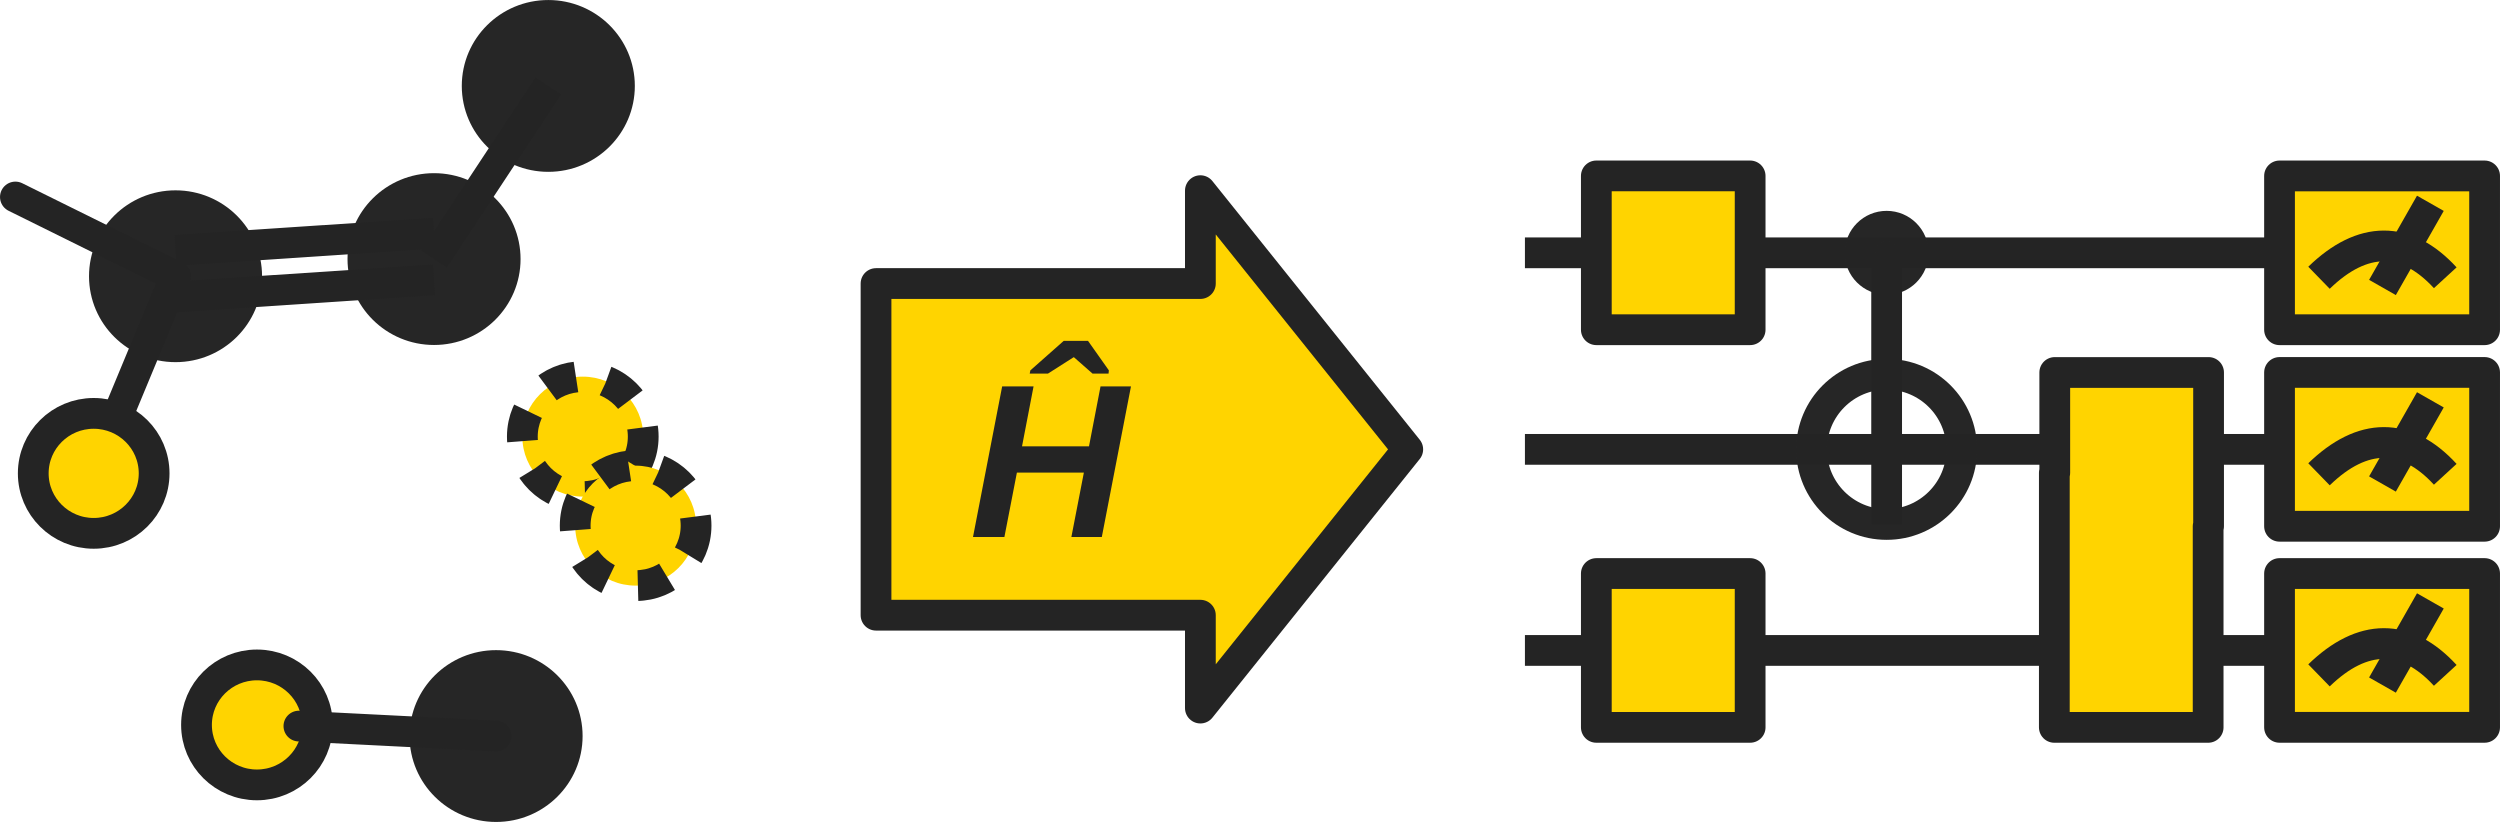
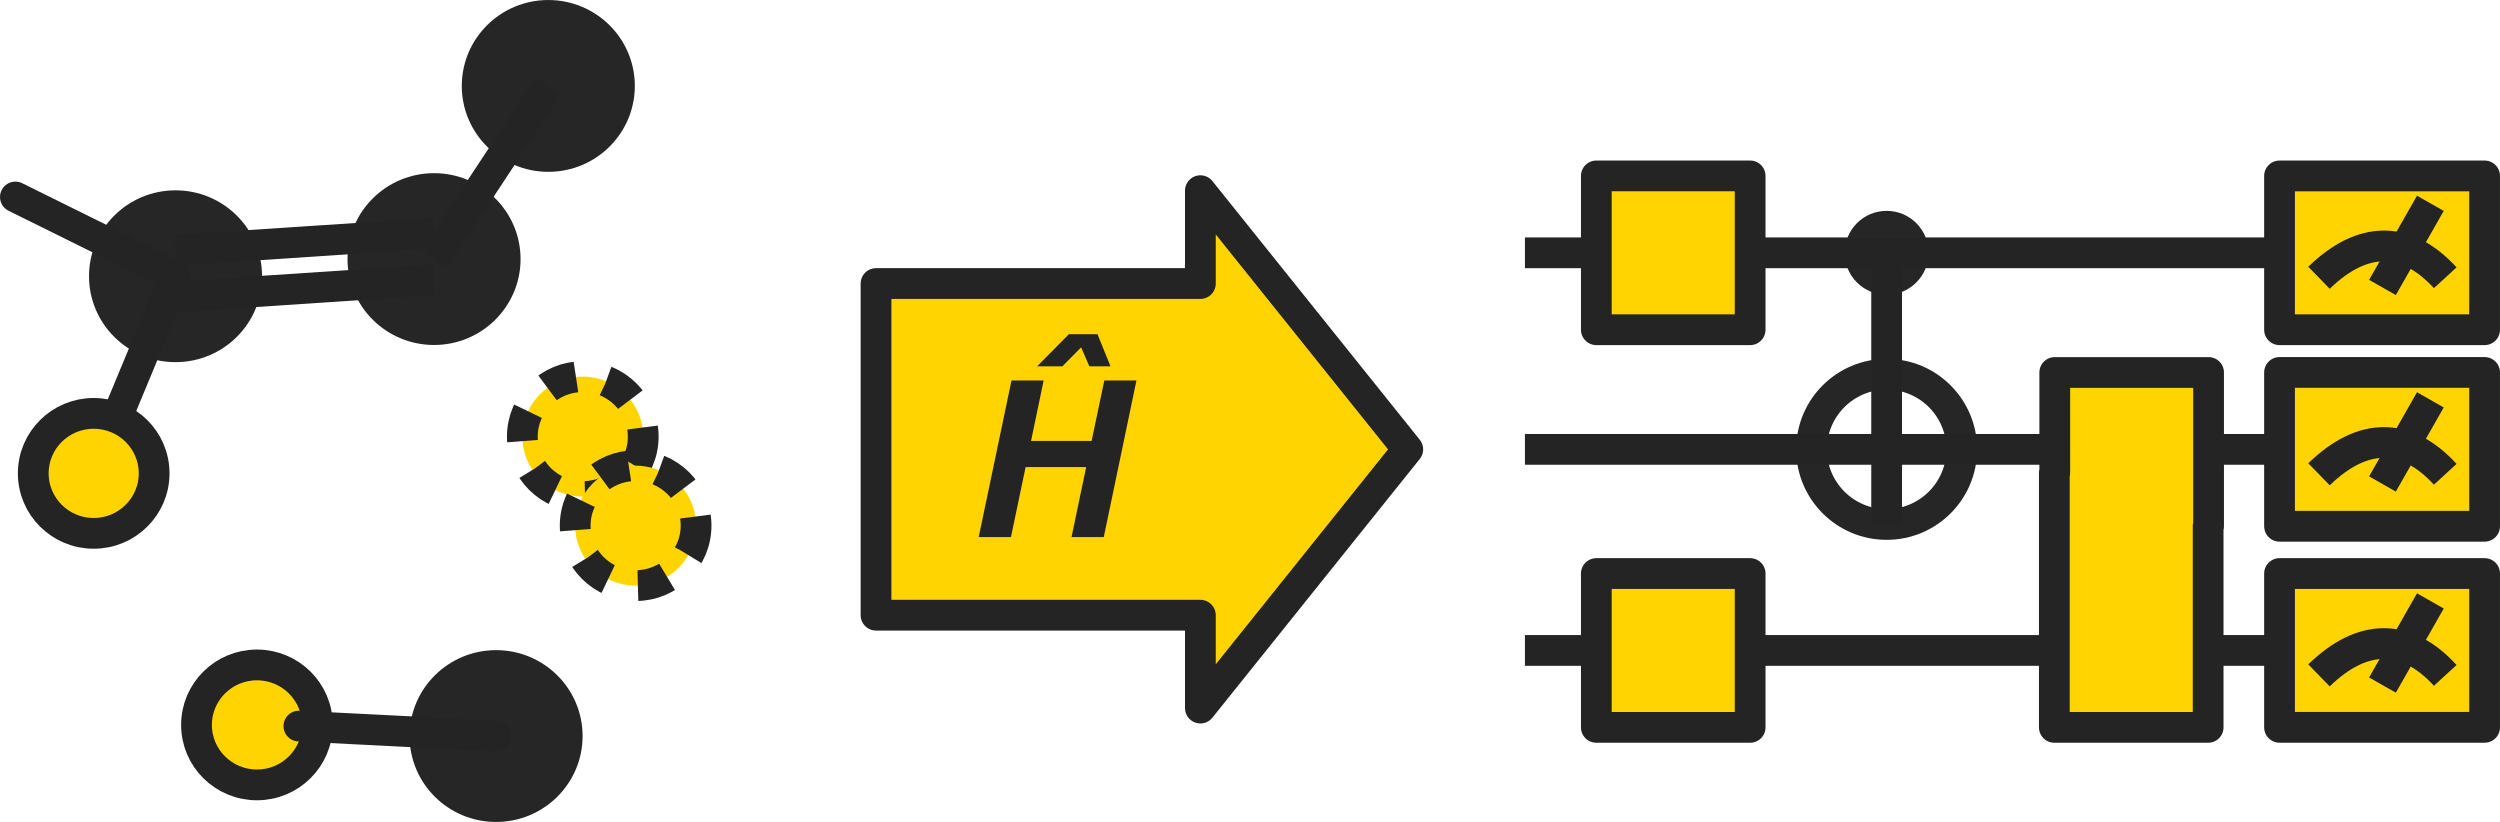
<svg xmlns="http://www.w3.org/2000/svg" width="500" height="164.389" viewBox="0 0 132.292 43.495" version="1.1" id="svg5">
  <defs id="defs2">
    <marker orient="auto" refY="0" refX="0" id="marker1922" style="overflow:visible">
      <path id="path1920" style="fill:#242424;fill-opacity:1;fill-rule:evenodd;stroke:#242424;stroke-width:0.625;stroke-linejoin:round;stroke-opacity:1" d="M 8.719,4.034 -2.207,0.016 8.719,-4.002 c -1.745,2.372 -1.735,5.617 -6e-7,8.035 z" transform="matrix(-0.3,0,0,-0.3,0.69,0)" />
    </marker>
    <marker style="overflow:visible" id="marker2157" refX="0" refY="0" orient="auto">
      <path transform="matrix(-0.3,0,0,-0.3,0.69,0)" d="M 8.719,4.034 -2.207,0.016 8.719,-4.002 c -1.745,2.372 -1.735,5.617 -6e-7,8.035 z" style="fill:#242424;fill-opacity:1;fill-rule:evenodd;stroke:#242424;stroke-width:0.625;stroke-linejoin:round;stroke-opacity:1" id="path2155" />
    </marker>
    <marker orient="auto" refY="0" refX="0" id="marker2087" style="overflow:visible">
      <path id="path2085" style="fill:#242424;fill-opacity:1;fill-rule:evenodd;stroke:#242424;stroke-width:0.625;stroke-linejoin:round;stroke-opacity:1" d="M 8.719,4.034 -2.207,0.016 8.719,-4.002 c -1.745,2.372 -1.735,5.617 -6e-7,8.035 z" transform="matrix(-0.3,0,0,-0.3,0.69,0)" />
    </marker>
    <marker style="overflow:visible" id="marker2233" refX="0" refY="0" orient="auto">
      <path transform="matrix(-0.3,0,0,-0.3,0.69,0)" d="M 8.719,4.034 -2.207,0.016 8.719,-4.002 c -1.745,2.372 -1.735,5.617 -6e-7,8.035 z" style="fill:#242424;fill-opacity:1;fill-rule:evenodd;stroke:#242424;stroke-width:0.625;stroke-linejoin:round;stroke-opacity:1" id="path2231" />
    </marker>
    <marker orient="auto" refY="0" refX="0" id="marker2315" style="overflow:visible">
      <path id="path2313" style="fill:#242424;fill-opacity:1;fill-rule:evenodd;stroke:#242424;stroke-width:0.625;stroke-linejoin:round;stroke-opacity:1" d="M 8.719,4.034 -2.207,0.016 8.719,-4.002 c -1.745,2.372 -1.735,5.617 -6e-7,8.035 z" transform="matrix(-0.3,0,0,-0.3,0.69,0)" />
    </marker>
  </defs>
  <g id="layer1">
    <g id="g8130" transform="matrix(1.085214,0,0,1.085214,-522.692,-1053.351)">
      <path id="path5485" d="m 524.365,984.465 h 15.816 v -4.529 l 10.112,12.615 -10.112,12.615 v -4.529 h -15.816 z" style="fill:#ffd400;fill-opacity:1;fill-rule:evenodd;stroke:#242424;stroke-width:1.5;stroke-linecap:butt;stroke-linejoin:round;stroke-miterlimit:4;stroke-dasharray:none;stroke-opacity:1" />
-       <text xml:space="preserve" style="font-style:italic;font-variant:normal;font-weight:bold;font-stretch:normal;font-size:10.667px;line-height:125%;font-family:Arial;-inkscape-font-specification:'Arial Bold Italic';text-align:start;letter-spacing:0px;word-spacing:0px;text-anchor:start;fill:#242424;fill-opacity:1;stroke:none;stroke-width:1px;stroke-linecap:butt;stroke-linejoin:miter;stroke-opacity:1" x="528.908" y="996.826" id="text5489">
-         <tspan id="tspan5487" x="528.908" y="996.826" style="font-style:italic;font-variant:normal;font-weight:bold;font-stretch:normal;font-size:10.667px;font-family:Arial;-inkscape-font-specification:'Arial Bold Italic';fill:#242424;fill-opacity:1">Ĥ</tspan>
-       </text>
+       <g aria-label="Ĥ" id="text5489" style="font-style:italic;font-weight:bold;font-size:10.667px;line-height:125%;font-family:Arial;-inkscape-font-specification:'Arial Bold Italic';letter-spacing:0px;word-spacing:0px;fill:#242424;stroke-width:1px">
+         <path d="m 534.612,993.415 h -2.953 l -0.714,3.411 h -1.573 l 1.599,-7.635 h 1.568 l -0.615,2.948 h 2.953 l 0.62,-2.948 h 1.568 l -1.594,7.635 h -1.573 z m -0.245,-5.839 -0.917,0.927 h -1.229 l 1.547,-1.568 h 1.396 l 0.635,1.568 h -1.031 z" id="path1019" />
+       </g>
      <g transform="translate(-6.136303,0.24776)" id="g5618">
        <path style="fill:none;fill-rule:evenodd;stroke:#242424;stroke-width:1.5;stroke-linecap:butt;stroke-linejoin:miter;stroke-miterlimit:4;stroke-dasharray:none;stroke-opacity:1" d="M 562.143,982.719 H 599.644" id="path5535" />
        <path id="path5539" d="M 562.143,992.303 H 599.644" style="fill:none;fill-rule:evenodd;stroke:#242424;stroke-width:1.5;stroke-linecap:butt;stroke-linejoin:miter;stroke-miterlimit:4;stroke-dasharray:none;stroke-opacity:1" />
        <path style="fill:none;fill-rule:evenodd;stroke:#242424;stroke-width:1.5;stroke-linecap:butt;stroke-linejoin:miter;stroke-miterlimit:4;stroke-dasharray:none;stroke-opacity:1" d="M 562.143,1002.108 H 599.644" id="path5541" />
        <rect style="opacity:1;fill:#ffd400;fill-opacity:1;stroke:#242424;stroke-width:1.5;stroke-linecap:round;stroke-linejoin:round;stroke-miterlimit:4;stroke-dasharray:none;stroke-dashoffset:0;stroke-opacity:1" id="rect5545" width="7.5" height="7.5" x="565.625" y="978.969" rx="0" ry="0" />
        <rect ry="0" rx="0" y="998.358" x="565.625" height="7.5" width="7.5" id="rect5547" style="opacity:1;fill:#ffd400;fill-opacity:1;stroke:#242424;stroke-width:1.5;stroke-linecap:round;stroke-linejoin:round;stroke-miterlimit:4;stroke-dasharray:none;stroke-dashoffset:0;stroke-opacity:1" />
        <path style="opacity:1;fill:#ffd400;fill-opacity:1;stroke:#242424;stroke-width:1.5;stroke-linecap:round;stroke-linejoin:round;stroke-miterlimit:4;stroke-dasharray:none;stroke-dashoffset:0;stroke-opacity:1" d="m 587.979,988.554 v 4.893 h -0.021 v 12.412 h 7.5 v -9.805 h 0.021 v -7.5 z" id="rect5549" />
        <circle r="3.662" cy="992.303" cx="579.781" id="circle5553" style="opacity:0.99;fill:none;fill-opacity:1;stroke:#242424;stroke-width:1.5;stroke-linecap:round;stroke-linejoin:round;stroke-miterlimit:4;stroke-dasharray:none;stroke-dashoffset:0;stroke-opacity:1" />
        <g id="g5566" transform="translate(-13.56091,-0.1785714)">
          <rect style="opacity:1;fill:#ffd400;fill-opacity:1;stroke:#242424;stroke-width:1.5;stroke-linecap:round;stroke-linejoin:round;stroke-miterlimit:4;stroke-dasharray:none;stroke-dashoffset:0;stroke-opacity:1" id="rect5557" width="10" height="7.5" x="612.5" y="979.148" rx="0" ry="0" />
          <path id="path5559" d="m 614.425,984.114 c 2.12,-2.061 4.25,-2.076 6.156,0" style="fill:none;fill-rule:evenodd;stroke:#242424;stroke-width:1.5;stroke-linecap:butt;stroke-linejoin:miter;stroke-miterlimit:4;stroke-dasharray:none;stroke-opacity:1" />
          <path id="path5561" d="m 617.519,984.587 2.336,-4.104" style="fill:none;fill-rule:evenodd;stroke:#242424;stroke-width:1.5;stroke-linecap:butt;stroke-linejoin:miter;stroke-miterlimit:4;stroke-dasharray:none;stroke-opacity:1" />
        </g>
        <g id="g5574" transform="translate(-13.56091,9.404752)">
          <rect ry="0" rx="0" y="979.148" x="612.5" height="7.5" width="10" id="rect5568" style="opacity:1;fill:#ffd400;fill-opacity:1;stroke:#242424;stroke-width:1.5;stroke-linecap:round;stroke-linejoin:round;stroke-miterlimit:4;stroke-dasharray:none;stroke-dashoffset:0;stroke-opacity:1" />
          <path style="fill:none;fill-rule:evenodd;stroke:#242424;stroke-width:1.5;stroke-linecap:butt;stroke-linejoin:miter;stroke-miterlimit:4;stroke-dasharray:none;stroke-opacity:1" d="m 614.425,984.114 c 2.12,-2.061 4.25,-2.076 6.156,0" id="path5570" />
          <path style="fill:none;fill-rule:evenodd;stroke:#242424;stroke-width:1.5;stroke-linecap:butt;stroke-linejoin:miter;stroke-miterlimit:4;stroke-dasharray:none;stroke-opacity:1" d="m 617.519,984.587 2.336,-4.104" id="path5572" />
        </g>
        <g transform="translate(-13.56091,19.2097)" id="g5582">
          <rect style="opacity:1;fill:#ffd400;fill-opacity:1;stroke:#242424;stroke-width:1.5;stroke-linecap:round;stroke-linejoin:round;stroke-miterlimit:4;stroke-dasharray:none;stroke-dashoffset:0;stroke-opacity:1" id="rect5576" width="10" height="7.5" x="612.5" y="979.148" rx="0" ry="0" />
          <path id="path5578" d="m 614.425,984.114 c 2.12,-2.061 4.25,-2.076 6.156,0" style="fill:none;fill-rule:evenodd;stroke:#242424;stroke-width:1.5;stroke-linecap:butt;stroke-linejoin:miter;stroke-miterlimit:4;stroke-dasharray:none;stroke-opacity:1" />
          <path id="path5580" d="m 617.519,984.587 2.336,-4.104" style="fill:none;fill-rule:evenodd;stroke:#242424;stroke-width:1.5;stroke-linecap:butt;stroke-linejoin:miter;stroke-miterlimit:4;stroke-dasharray:none;stroke-opacity:1" />
        </g>
        <circle style="opacity:0.99;fill:none;fill-opacity:1;stroke:#242424;stroke-width:1.5;stroke-linecap:round;stroke-linejoin:round;stroke-miterlimit:4;stroke-dasharray:none;stroke-dashoffset:0;stroke-opacity:1" id="circle5593" cx="579.781" cy="982.719" r="1.296" />
        <path style="fill:none;fill-rule:evenodd;stroke:#242424;stroke-width:1.5;stroke-linecap:butt;stroke-linejoin:miter;stroke-miterlimit:4;stroke-dasharray:none;stroke-opacity:1" d="m 579.781,982.719 v 13.245" id="path5595" />
      </g>
      <g transform="translate(3.282996)" id="g5846">
        <ellipse style="opacity:0.99;fill:#242424;fill-opacity:1;stroke:#242424;stroke-width:1.5;stroke-linecap:round;stroke-linejoin:round;stroke-miterlimit:4;stroke-dasharray:none;stroke-dashoffset:15;stroke-opacity:1" id="path3008-6" cx="486.925" cy="984.109" rx="3.469" ry="3.439" />
        <ellipse ry="3.439" rx="3.469" cy="983.272" cx="499.53" id="ellipse3094-7" style="opacity:0.99;fill:#242424;fill-opacity:1;stroke:#242424;stroke-width:1.5;stroke-linecap:round;stroke-linejoin:round;stroke-miterlimit:4;stroke-dasharray:none;stroke-dashoffset:15;stroke-opacity:1" />
        <ellipse style="opacity:1;fill:#ffd400;fill-opacity:1;stroke:#242424;stroke-width:1.5;stroke-linecap:butt;stroke-linejoin:round;stroke-miterlimit:4;stroke-dasharray:1.5, 1.5;stroke-dashoffset:0;stroke-opacity:1" id="ellipse5509" cx="506.783" cy="991.929" rx="2.947" ry="2.925" />
        <ellipse ry="2.925" rx="2.947" cy="996.27" cx="509.36" id="ellipse5511" style="opacity:1;fill:#ffd400;fill-opacity:1;stroke:#242424;stroke-width:1.5;stroke-linecap:butt;stroke-linejoin:round;stroke-miterlimit:4;stroke-dasharray:1.5, 1.5;stroke-dashoffset:0;stroke-opacity:1" />
        <ellipse style="opacity:0.99;fill:#242424;fill-opacity:1;stroke:#242424;stroke-width:1.5;stroke-linecap:round;stroke-linejoin:round;stroke-miterlimit:4;stroke-dasharray:none;stroke-dashoffset:15;stroke-opacity:1" id="ellipse5513" cx="505.102" cy="974.829" rx="3.469" ry="3.439" />
        <ellipse ry="3.439" rx="3.469" cy="1006.53" cx="502.555" id="ellipse5515" style="opacity:0.99;fill:#242424;fill-opacity:1;stroke:#242424;stroke-width:1.5;stroke-linecap:round;stroke-linejoin:round;stroke-miterlimit:4;stroke-dasharray:none;stroke-dashoffset:15;stroke-opacity:1" />
        <ellipse style="opacity:1;fill:#ffd400;fill-opacity:1;stroke:#242424;stroke-width:1.5;stroke-linecap:butt;stroke-linejoin:round;stroke-miterlimit:4;stroke-dasharray:none;stroke-dashoffset:0;stroke-opacity:1" id="ellipse5517" cx="490.894" cy="1005.987" rx="2.947" ry="2.925" />
        <path style="fill:none;fill-rule:evenodd;stroke:#242424;stroke-width:1.5;stroke-linecap:round;stroke-linejoin:miter;stroke-miterlimit:4;stroke-dasharray:none;stroke-opacity:1" d="m 482.934,993.721 3.991,-9.612" id="path5525" />
        <path style="fill:none;fill-rule:evenodd;stroke:#242424;stroke-width:1.5;stroke-linecap:butt;stroke-linejoin:miter;stroke-miterlimit:4;stroke-dasharray:none;stroke-opacity:1" d="m 505.102,974.829 -5.572,8.443" id="path5527" />
        <path style="fill:none;fill-rule:evenodd;stroke:#242424;stroke-width:1.5;stroke-linecap:butt;stroke-linejoin:miter;stroke-miterlimit:4;stroke-dasharray:none;stroke-opacity:1" d="m 486.925,985.119 12.605,-0.837" id="path5529" />
        <path style="fill:none;fill-rule:evenodd;stroke:#242424;stroke-width:1.5;stroke-linecap:round;stroke-linejoin:miter;stroke-miterlimit:4;stroke-dasharray:none;stroke-opacity:1" d="m 492.94,1006.044 9.615,0.486" id="path5531" />
        <path style="fill:none;fill-rule:evenodd;stroke:#242424;stroke-width:1.5;stroke-linecap:round;stroke-linejoin:miter;stroke-miterlimit:4;stroke-dasharray:none;stroke-opacity:1" d="m 486.925,984.109 -7.809,-3.864" id="path5533" />
        <path id="path5719" d="m 486.925,982.846 12.605,-0.837" style="fill:none;fill-rule:evenodd;stroke:#242424;stroke-width:1.5;stroke-linecap:butt;stroke-linejoin:miter;stroke-miterlimit:4;stroke-dasharray:none;stroke-opacity:1" />
        <ellipse ry="2.925" rx="2.947" cy="993.721" cx="482.934" id="ellipse5519" style="opacity:1;fill:#ffd400;fill-opacity:1;stroke:#242424;stroke-width:1.5;stroke-linecap:butt;stroke-linejoin:round;stroke-miterlimit:4;stroke-dasharray:none;stroke-dashoffset:0;stroke-opacity:1" />
      </g>
    </g>
  </g>
</svg>
